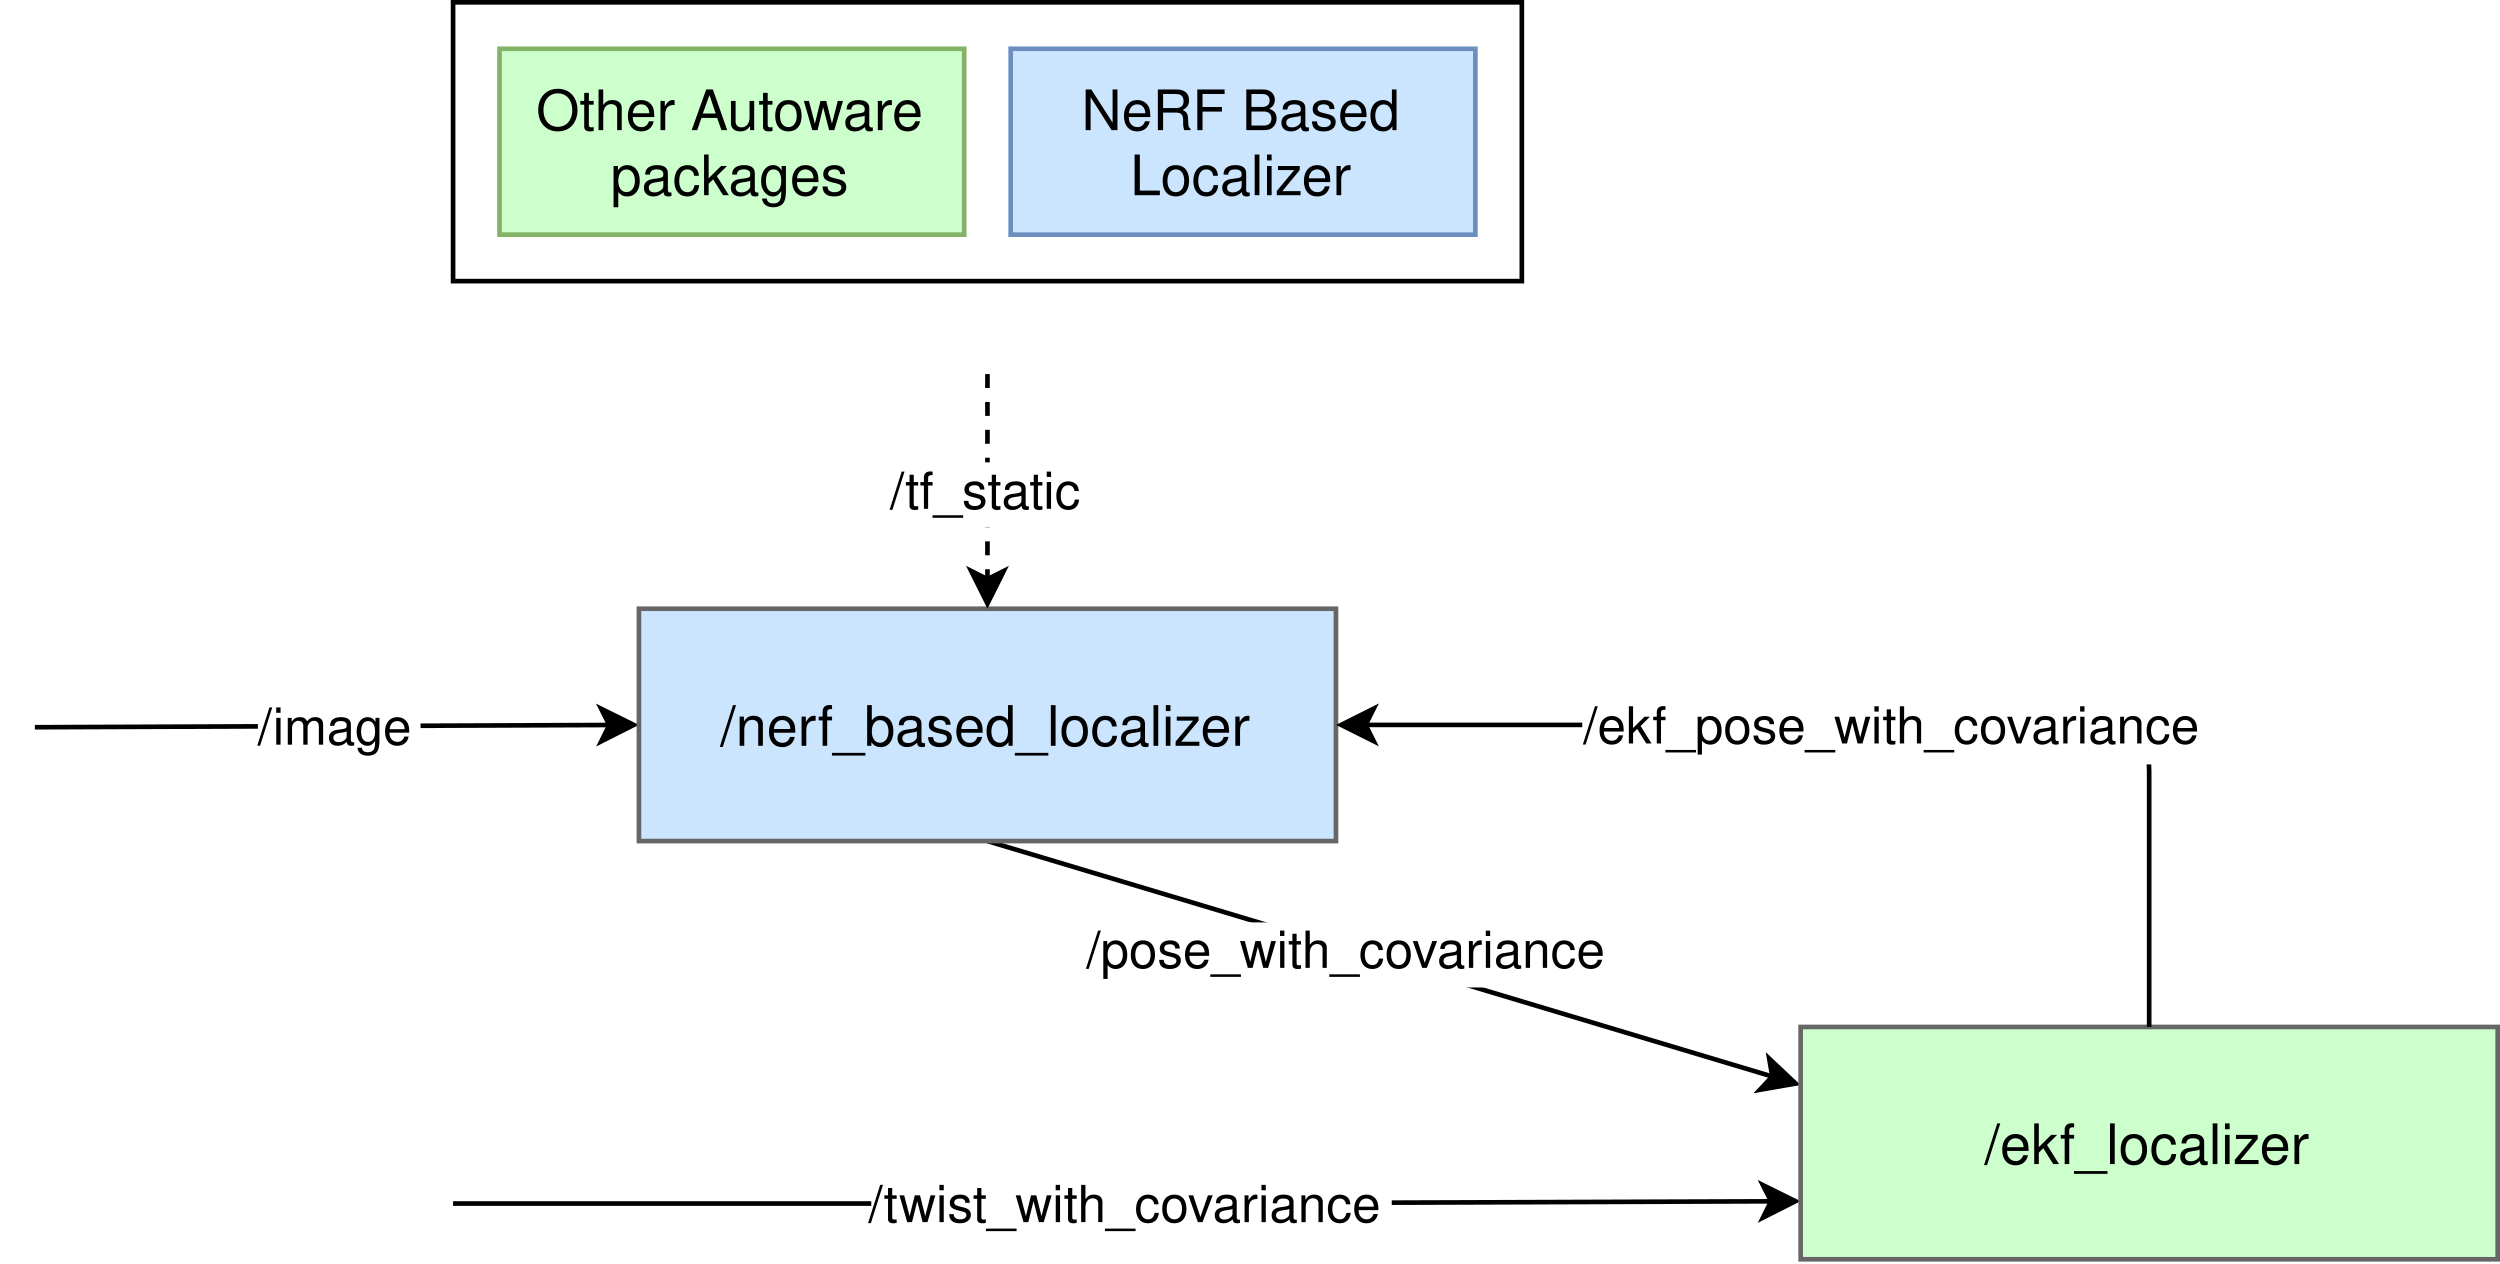
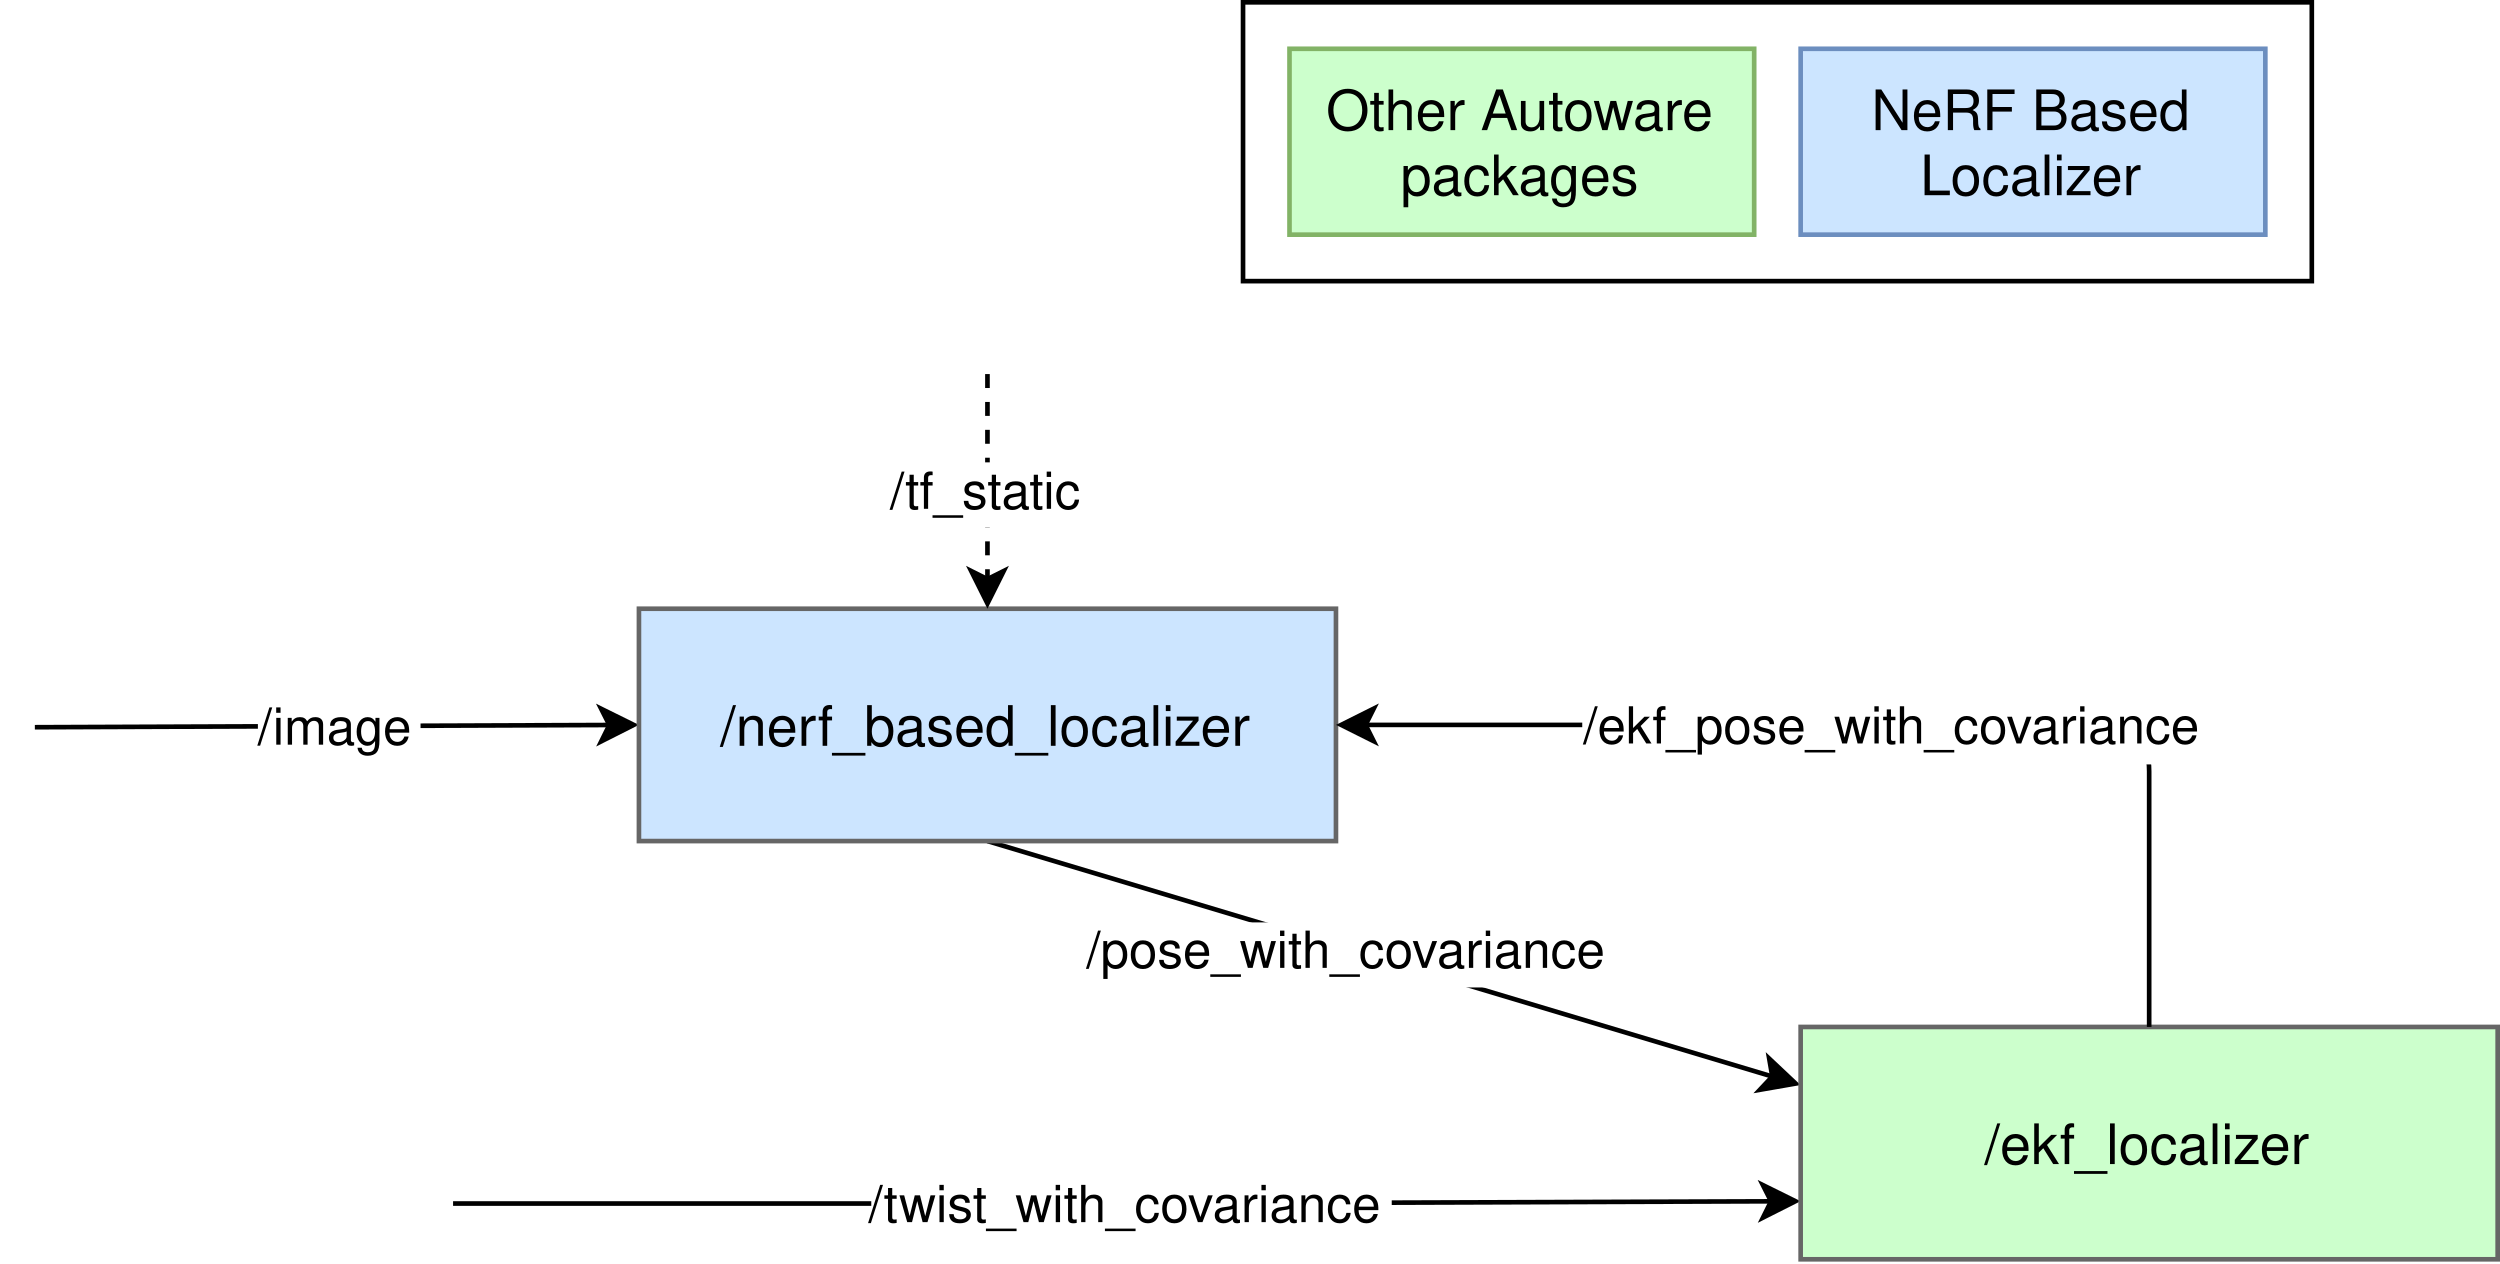
- <svg xmlns="http://www.w3.org/2000/svg" host="65bd71144e" version="1.1" width="538px" height="272px" viewBox="-0.5 -0.5 538 272" content="&lt;mxfile&gt;&lt;diagram id=&quot;z_GJx55S16-dNHi1224P&quot; name=&quot;ページ1&quot;&gt;zZjJcuIwEIafhuOkLAsvHAcDmcNsNTlM5kQJW8aqGDcli22efmTcxitrSDI+pNy/Fre+lrpFetRbbB8lW0bfIOBxzzSCbY+OeqbpDIj+mwm7XKCukwtzKYJcIqXwJP5yFA1UVyLgaa2jAoiVWNZFH5KE+6qmMSlhU+8WQlz/6pLNeUt48lncVn+LQEW56ppOqX/hYh4VXyb2IG9ZsKIzriSNWACbikTHPepJAJW/LbYejzN2BZd83ORI68ExyRN1yQAzH7Bm8QrXhn6pXbFYCask4Fl/o0eHISQKA0JMtD2IQe47U2P/aL3tCPq25lLxbUVCxx45LLiSO90FW00LIRW7BM1NifygRRXcNmoMozw/zFyC0C/IoptLv8XlO/810cqQpZqFaeu1kmydX0FvC81DnuMm4rjCyfPG1kT7MkyVhBdeabF9l8/CtyVLnTrZfpssMTrI9u9A1mqR/aGiDJ/xeaVgo5dVobtk/os+TOm1cCcTz+uC65ozattvvG3tj4NLnY7zPFEbkarpRqho6sOaScESn7eQ8kDnODRBqgjmkLB4XKpDzUTunpH53viTGQ+OVdijbbV1tEPrKFXF5JyjRFHL/DjJWfKYKbGu5+Iuajj0Jwj92aNpxXTdB6s+SQor6XMc16B/cOSigBR5vh4QscgKzKkAJJCcIn4X4MR5H+C0OPMFcGI0gedutYC3piKNs0Vc+80i53ZFbgkpv+okFYHcCvVchk5bWSAJvpdRzIxdNaQdwTdvjn5Opx79m44ghuOT8UD0kw967S6xG7vEuX6XFB0hDFP+2g1AOnNpwmU4nWWXgGn8ytJ/rAa1rwT7507VadA4QfYBc7VAWR0FyrpHgSJdUPlLeDtNrPUfQtPqN2qJ9a40++3LVFbuw2mq9FH0L0lMAUujPVvy35WNRkIgpEHsfrm+bx/blVfn+zM3J3JdHe8uG8bJsnFR9qcfGNjmBdkcXHoBa01lNe9yA/eiknF+j2iz/BWedy//lUHH/wA=&lt;/diagram&gt;&lt;/mxfile&gt;">
+ <svg xmlns="http://www.w3.org/2000/svg" host="65bd71144e" version="1.1" width="538px" height="272px" viewBox="-0.5 -0.5 538 272" content="&lt;mxfile&gt;&lt;diagram id=&quot;z_GJx55S16-dNHi1224P&quot; name=&quot;ページ1&quot;&gt;zZjLcpswFIafxstmkAQYL2tip4veplk0XXkUEEYTzPEI+danrzAHc7VjJ05SFhnOrwvS90s6cgbMX2zvFF/G3yAUyYBa4XbAbgeUjphn/ubCrhBsmxTCXMmwkGrCvfwrULRQXclQZI2KGiDRctkUA0hTEeiGxpWCTbNaBEnzq0s+Fx3hPuBJV/0tQx0XqkeHlf5FyHlcfpm4o6JkwcvKOJMs5iFsahKbDJivAHTxttj6IsnZlVyKdtMjpYeBKZHqcxrQosGaJyucG45L78rJKlilocjrWwM2jiDVaAihGPuQgNpXZtb+MXp3IDi2tVBabGsSDuxOwEJotTNVsNQuIeEqYRhuKuQHLa7hdlHj6PL80HMFwrwgi34udofLd/FrapQxzwwL6pq5knyeX8EsC8NDPcdNJkmNk+9PnKkZyzjTCp5ErcQNPPEYvS1Zx26StbtkidVD1r4CWadD9oeOc3zW55WGjZlWje6SB09mM2WXwp1Ofb8Prkcfmeu+8bJlHweXDXv281RvZKZnG6njWQBrriRPA9FBKkJzxmEISscwh5Qnk0odGyZq94DM98GfPLgZOmV8u62X3u4wOkpVczUXKDHU8nGc5KxEwrVcN8/iPmrY9CdI89mDP9Rp+kM978ZpdpLBSgUC27XoHwZyliHlEdY0RC7yBHPKgBTSU8SvApwM3wc4K/d8CZxYbeDFsDrAO10Rt+kd8dw3c87rc24JmbhoJ5VGbqV+qKwzUW4kwffKxTzY1S3tMZ++2P2CTtP9F21BtOOTdUPMUzR67SpxW6tkePkqKStCFGXitQuA9J6lqVDR7DG/BMySV6b+YzmoeyXYP9fJTnTU2kHuAXM9QTk9Ccq5RoIifVDFU/RympjrP4Rm+yJlGL0nTbt7mcrTfTTLtNmKwTkHU8izeM+W/Hdpo3UgENIidr2z3naPrcqLz/tnbk7ksjzenzask2njrNOffaCxtJXE6ejcC1inK6d9lxt5Z6WM59eICatf4UX16l8ZbPIP&lt;/diagram&gt;&lt;/mxfile&gt;">
  <defs />
  <g>
-     <rect x="97" y="0" width="230" height="60" fill="rgb(255, 255, 255)" stroke="rgb(0, 0, 0)" pointer-events="all" />
-     <rect x="217" y="10" width="100" height="40" fill="#cce5ff" stroke="#6c8ebf" pointer-events="all" />
+     <rect x="267" y="0" width="230" height="60" fill="rgb(255, 255, 255)" stroke="rgb(0, 0, 0)" pointer-events="all" />
+     <rect x="387" y="10" width="100" height="40" fill="#cce5ff" stroke="#6c8ebf" pointer-events="all" />
    <g fill="#000000" font-family="Helvetica" text-anchor="middle" font-size="12px">
-       <text x="266.5" y="27.5">
+       <text x="436.5" y="27.5">
                NeRF Based
            </text>
-       <text x="266.5" y="41.5">
+       <text x="436.5" y="41.5">
                Localizer
            </text>
    </g>
-     <rect x="107" y="10" width="100" height="40" fill="#ccffcc" stroke="#82b366" pointer-events="all" />
+     <rect x="277" y="10" width="100" height="40" fill="#ccffcc" stroke="#82b366" pointer-events="all" />
    <g fill="#000000" font-family="Helvetica" text-anchor="middle" font-size="12px">
-       <text x="156.5" y="27.5">
+       <text x="326.5" y="27.5">
                Other Autoware
            </text>
-       <text x="156.5" y="41.5">
+       <text x="326.5" y="41.5">
                packages
            </text>
    </g>
    <path d="M 97 258.5 L 232 258.5 Q 242 258.5 252 258.47 L 380.63 258.02" fill="none" stroke="rgb(0, 0, 0)" stroke-miterlimit="10" pointer-events="stroke" />
    <path d="M 385.88 258 L 378.89 261.53 L 380.63 258.02 L 378.87 254.53 Z" fill="rgb(0, 0, 0)" stroke="rgb(0, 0, 0)" stroke-miterlimit="10" pointer-events="all" />
    <g fill="rgb(0, 0, 0)" font-family="Helvetica" text-anchor="middle" font-size="11px">
      <rect fill="rgb(255, 255, 255)" stroke="none" x="187" y="253" width="112" height="14" stroke-width="0" />
      <text x="241.5" y="262.5">
                /twist_with_covariance
            </text>
    </g>
    <path d="M 7 156 L 130.63 155.52" fill="none" stroke="rgb(0, 0, 0)" stroke-miterlimit="10" pointer-events="stroke" />
    <path d="M 135.88 155.5 L 128.9 159.03 L 130.63 155.52 L 128.87 152.03 Z" fill="rgb(0, 0, 0)" stroke="rgb(0, 0, 0)" stroke-miterlimit="10" pointer-events="all" />
    <g fill="rgb(0, 0, 0)" font-family="Helvetica" text-anchor="middle" font-size="11px">
      <rect fill="rgb(255, 255, 255)" stroke="none" x="55" y="150" width="35" height="14" stroke-width="0" />
      <text x="71.5" y="159.75">
                /image
            </text>
    </g>
    <path d="M 212 180.5 L 380.9 231.17" fill="none" stroke="rgb(0, 0, 0)" stroke-miterlimit="10" pointer-events="stroke" />
    <path d="M 385.93 232.68 L 378.22 234.02 L 380.9 231.17 L 380.23 227.31 Z" fill="rgb(0, 0, 0)" stroke="rgb(0, 0, 0)" stroke-miterlimit="10" pointer-events="all" />
    <g fill="rgb(0, 0, 0)" font-family="Helvetica" text-anchor="middle" font-size="11px">
      <rect fill="rgb(255, 255, 255)" stroke="none" x="233" y="198" width="114" height="14" stroke-width="0" />
      <text x="289.08" y="207.78">
                /pose_with_covariance
            </text>
    </g>
    <rect x="137" y="130.5" width="150" height="50" fill="#cce5ff" stroke="#666666" pointer-events="all" />
    <g fill="#000000" font-family="Helvetica" text-anchor="middle" font-size="12px">
      <text x="211.5" y="160">
                /nerf_based_localizer
            </text>
    </g>
    <rect x="387" y="220.5" width="150" height="50" fill="#ccffcc" stroke="#666666" pointer-events="all" />
    <g fill="#000000" font-family="Helvetica" text-anchor="middle" font-size="12px">
      <text x="461.5" y="250">
                /ekf_localizer
            </text>
    </g>
    <path d="M 212 80 L 212 124.13" fill="none" stroke="rgb(0, 0, 0)" stroke-miterlimit="10" stroke-dasharray="3 3" pointer-events="stroke" />
    <path d="M 212 129.38 L 208.5 122.38 L 212 124.13 L 215.5 122.38 Z" fill="rgb(0, 0, 0)" stroke="rgb(0, 0, 0)" stroke-miterlimit="10" pointer-events="all" />
    <g fill="rgb(0, 0, 0)" font-family="Helvetica" text-anchor="middle" font-size="11px">
      <rect fill="rgb(255, 255, 255)" stroke="none" x="191" y="99" width="43" height="14" stroke-width="0" />
      <text x="211.5" y="109">
                /tf_static
            </text>
    </g>
    <path d="M 462 220.5 L 462 165.5 Q 462 155.5 452 155.5 L 293.37 155.5" fill="none" stroke="rgb(0, 0, 0)" stroke-miterlimit="10" pointer-events="stroke" />
    <path d="M 288.12 155.5 L 295.12 152 L 293.37 155.5 L 295.12 159 Z" fill="rgb(0, 0, 0)" stroke="rgb(0, 0, 0)" stroke-miterlimit="10" pointer-events="all" />
    <g fill="rgb(0, 0, 0)" font-family="Helvetica" text-anchor="middle" font-size="11px">
      <rect fill="rgb(255, 255, 255)" stroke="none" x="340" y="150" width="135" height="14" stroke-width="0" />
      <text x="406.5" y="159.5">
                /ekf_pose_with_covariance
            </text>
    </g>
  </g>
</svg>
